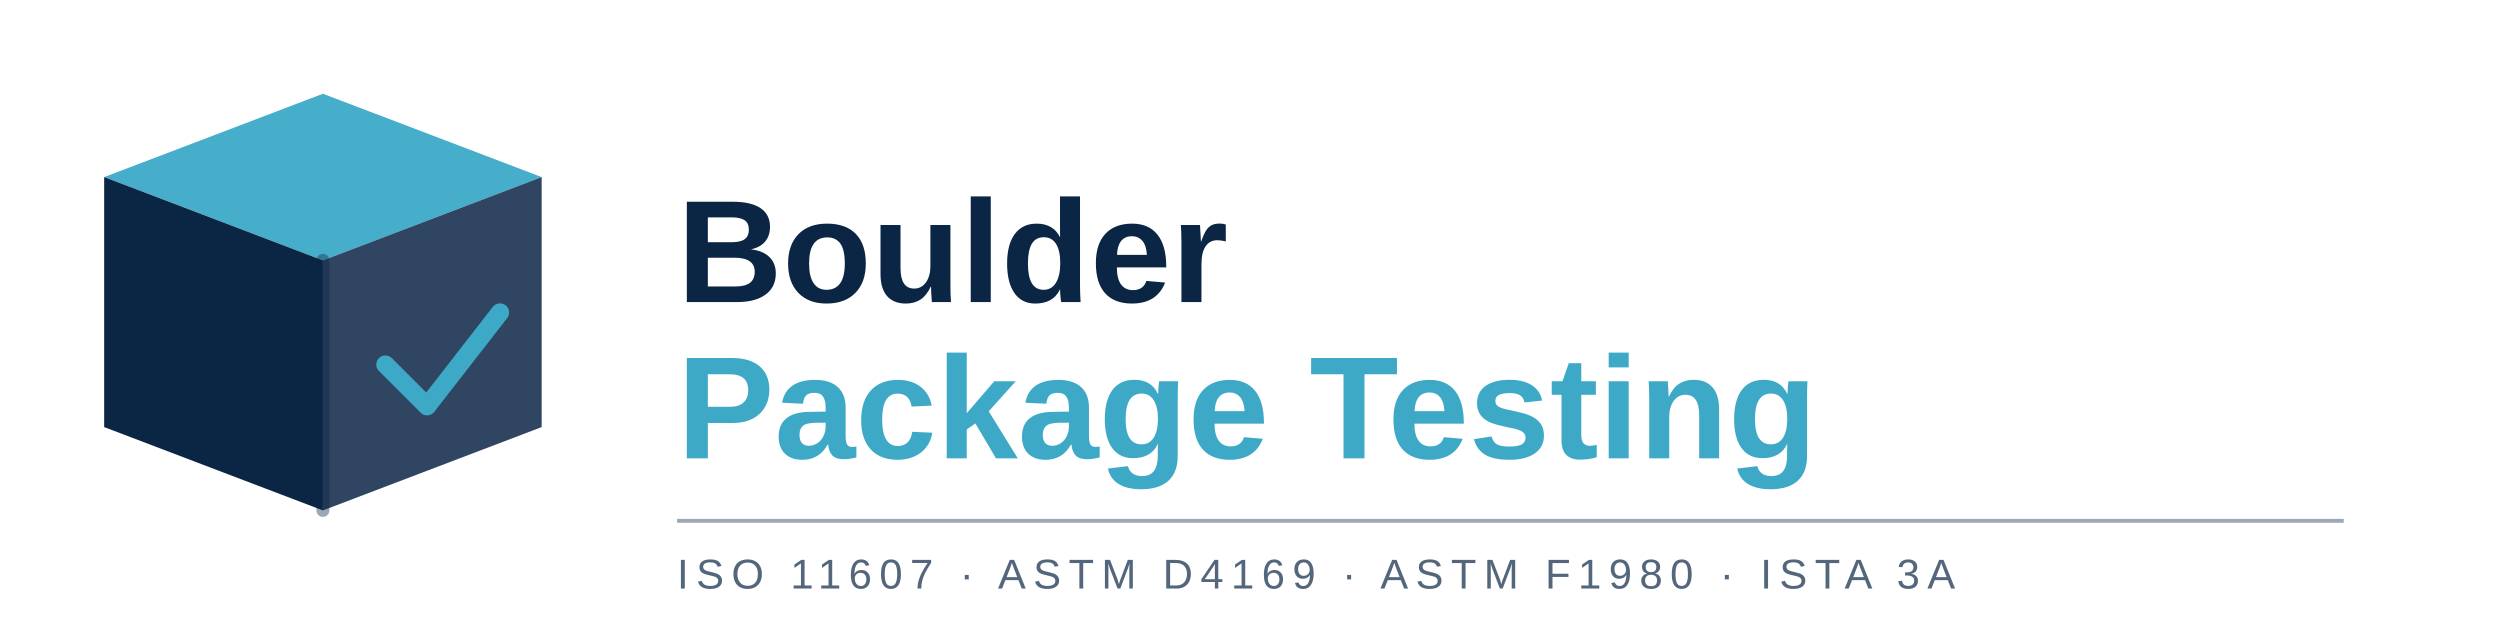
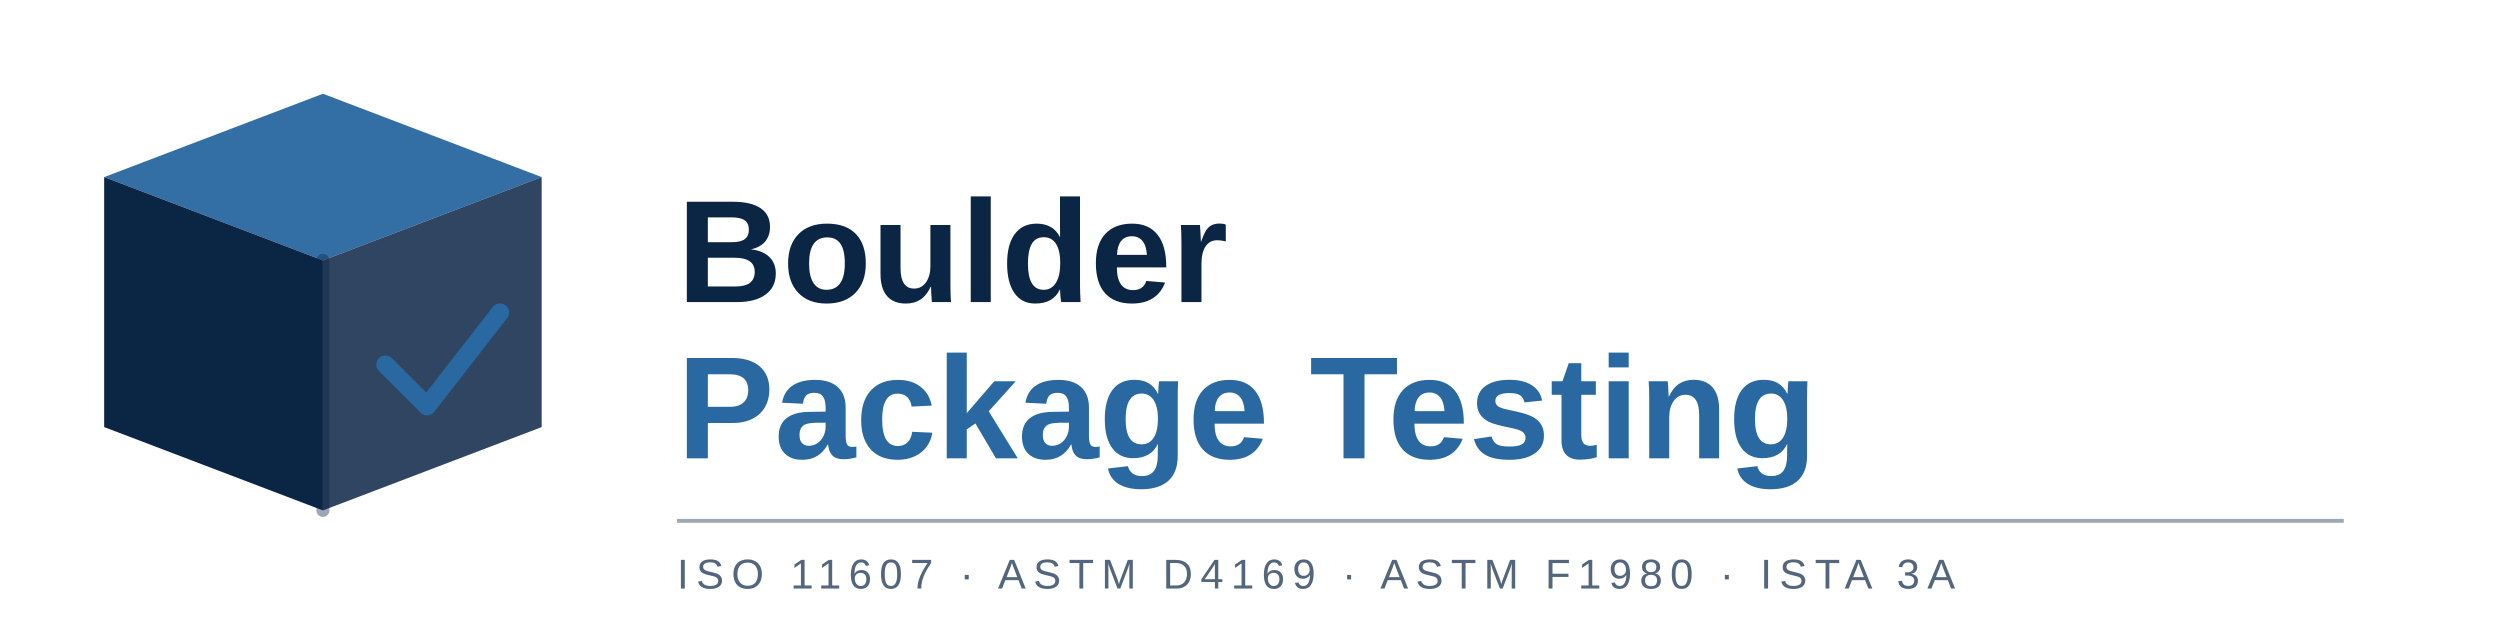
<svg xmlns="http://www.w3.org/2000/svg" viewBox="0 0 480 120" width="480" height="120">
  <defs>
    <style>
      .navy { fill: #0B2545; }
-       .teal { fill: #3DA9C7; }
+       .teal { fill: #2968A0; }
      .wordmark { font-family: -apple-system, "Helvetica Neue", Arial, sans-serif; font-weight: 600; }
      .tagline { font-family: -apple-system, "Helvetica Neue", Arial, sans-serif; font-weight: 400; letter-spacing: 0.18em; }
    </style>
  </defs>
  <g transform="translate(20, 18)">
    <polygon class="teal" points="42,0 84,16 42,32 0,16" opacity="0.95" />
    <polygon class="navy" points="0,16 42,32 42,80 0,64" />
    <polygon class="navy" points="84,16 42,32 42,80 84,64" opacity="0.85" />
    <line x1="42" y1="32" x2="42" y2="80" stroke="#0B2545" stroke-width="2.5" opacity="0.4" stroke-linecap="round" />
-     <polyline points="54,52 62,60 76,42" stroke="#3DA9C7" stroke-width="3.5" fill="none" stroke-linecap="round" stroke-linejoin="round" />
+     <polyline points="54,52 62,60 76,42" stroke="#2968A0" stroke-width="3.5" fill="none" stroke-linecap="round" stroke-linejoin="round" />
  </g>
  <text x="130" y="58" class="wordmark navy" font-size="28">Boulder</text>
  <text x="130" y="88" class="wordmark teal" font-size="28">Package Testing</text>
  <line x1="130" y1="100" x2="450" y2="100" stroke="#0B2545" stroke-width="0.75" opacity="0.4" />
  <text x="130" y="113" class="tagline navy" font-size="8" opacity="0.7">ISO 11607  ·  ASTM D4169  ·  ASTM F1980  ·  ISTA 3A</text>
</svg>
